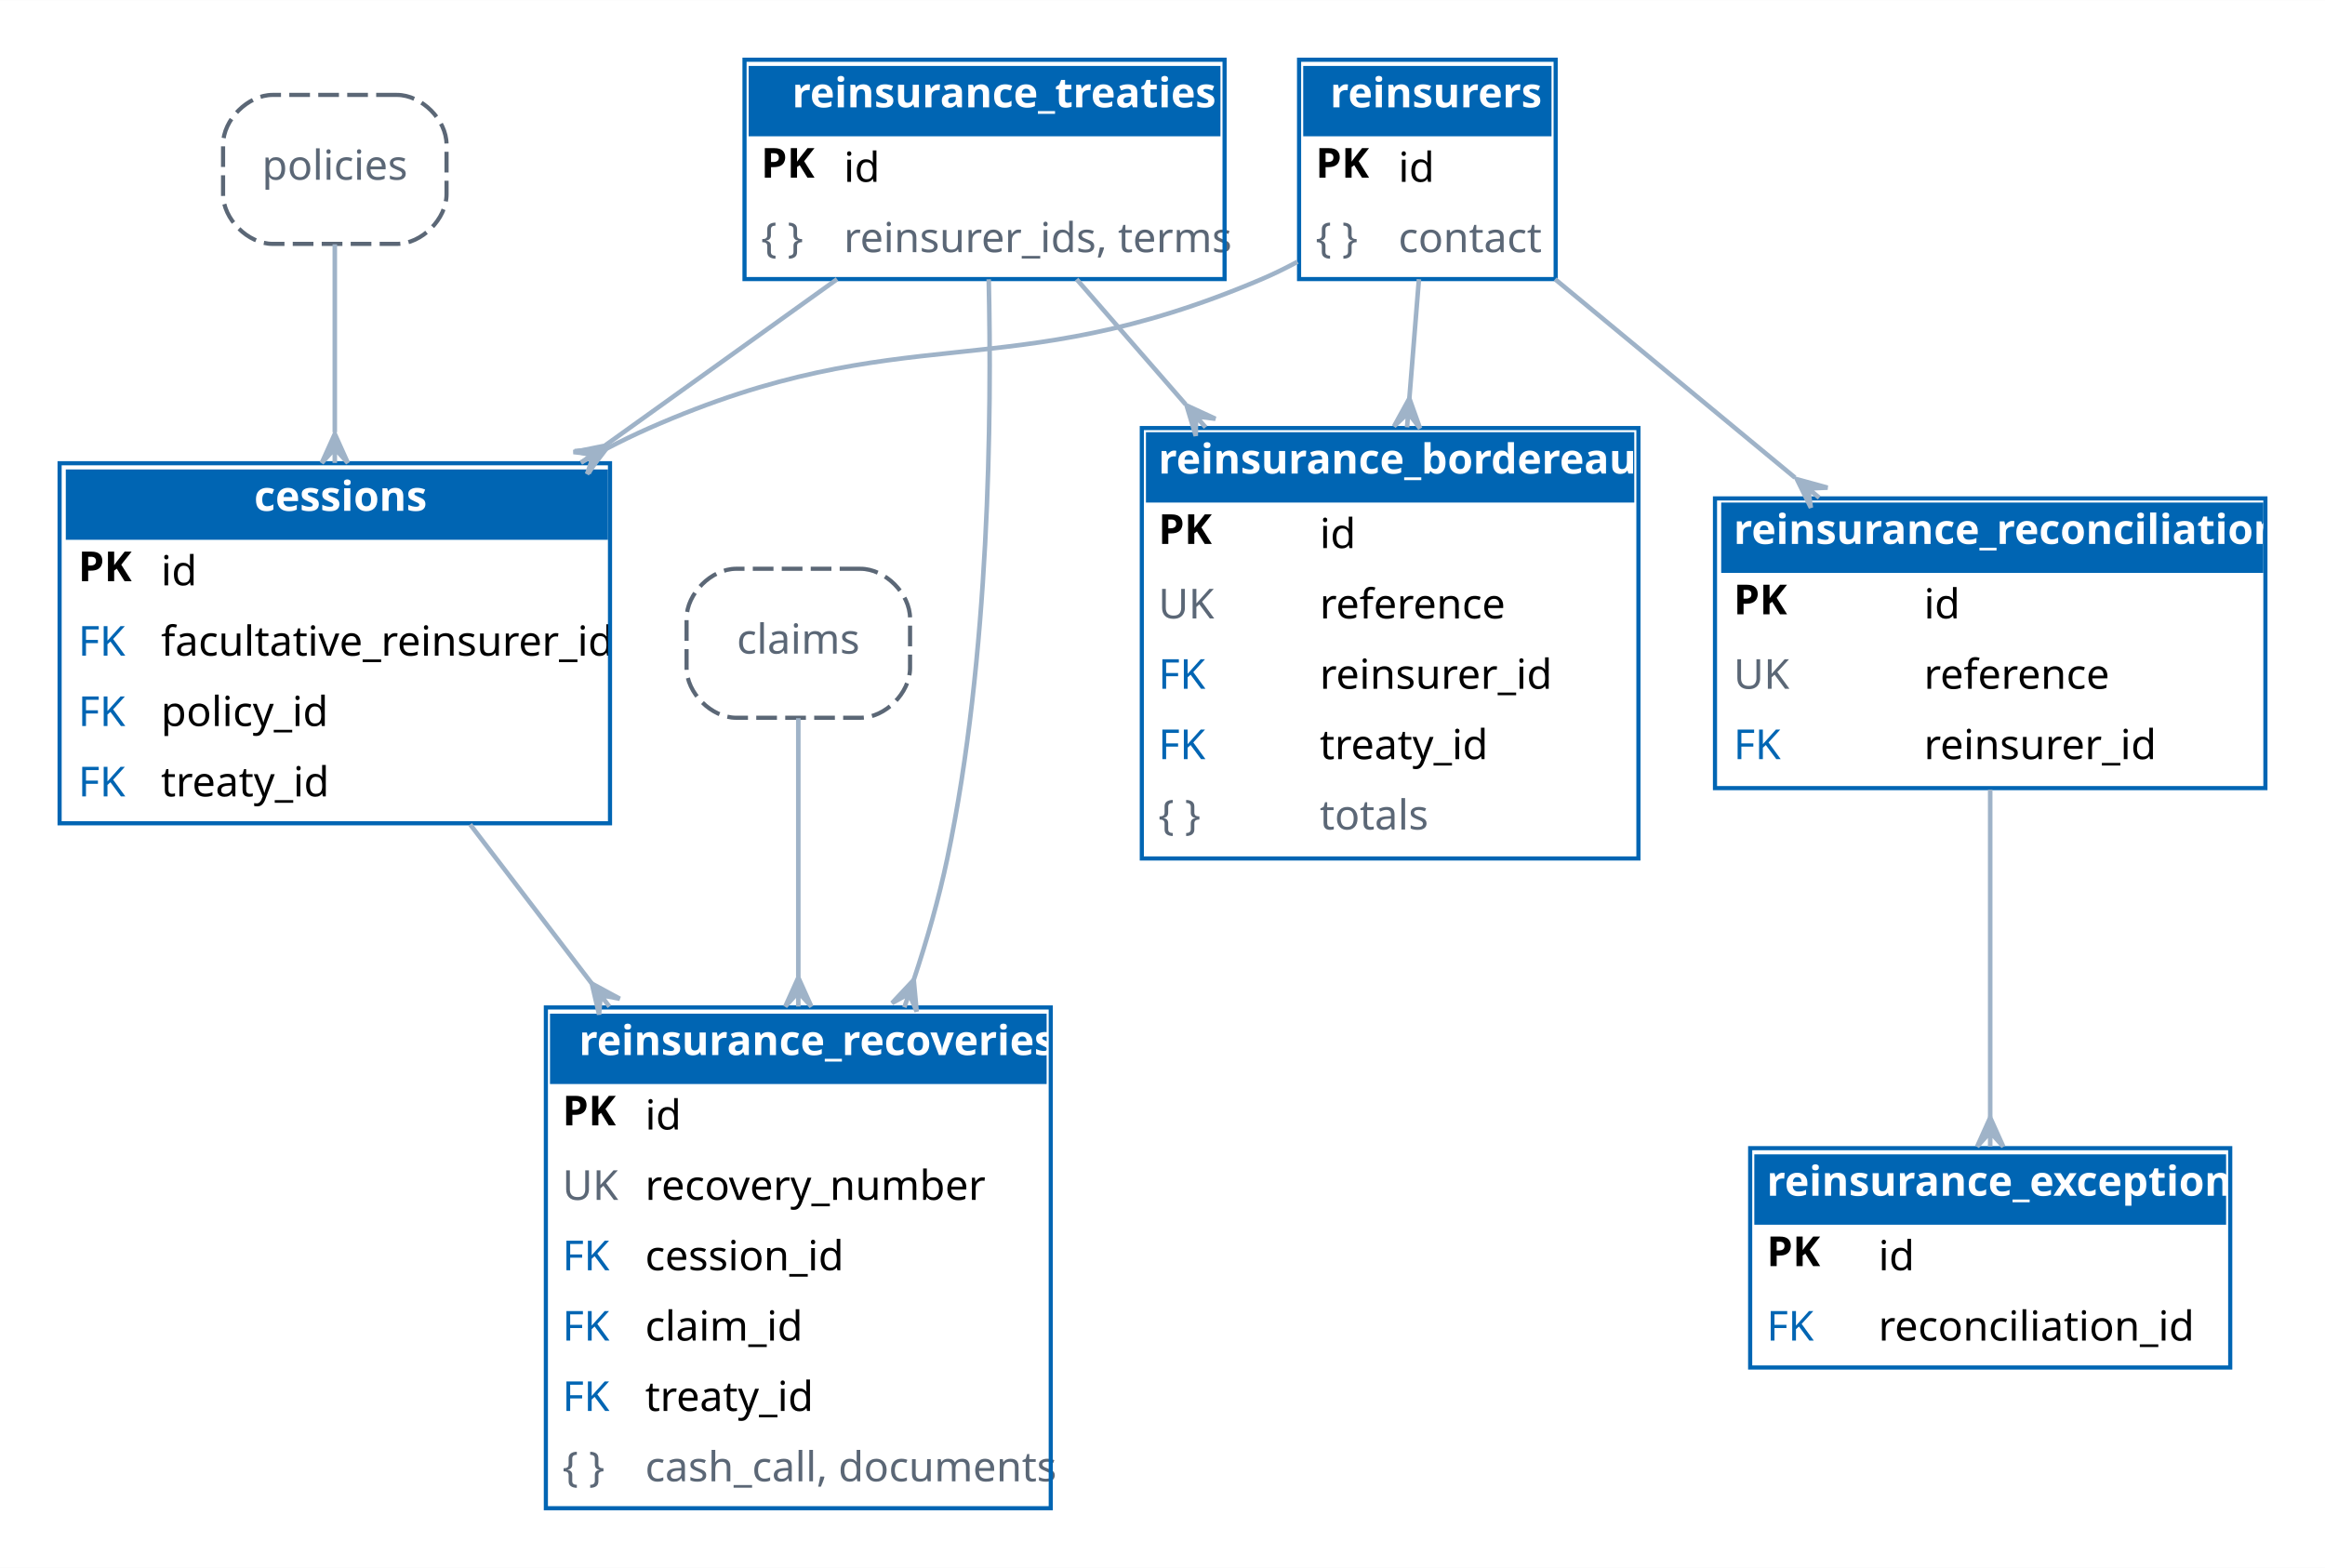
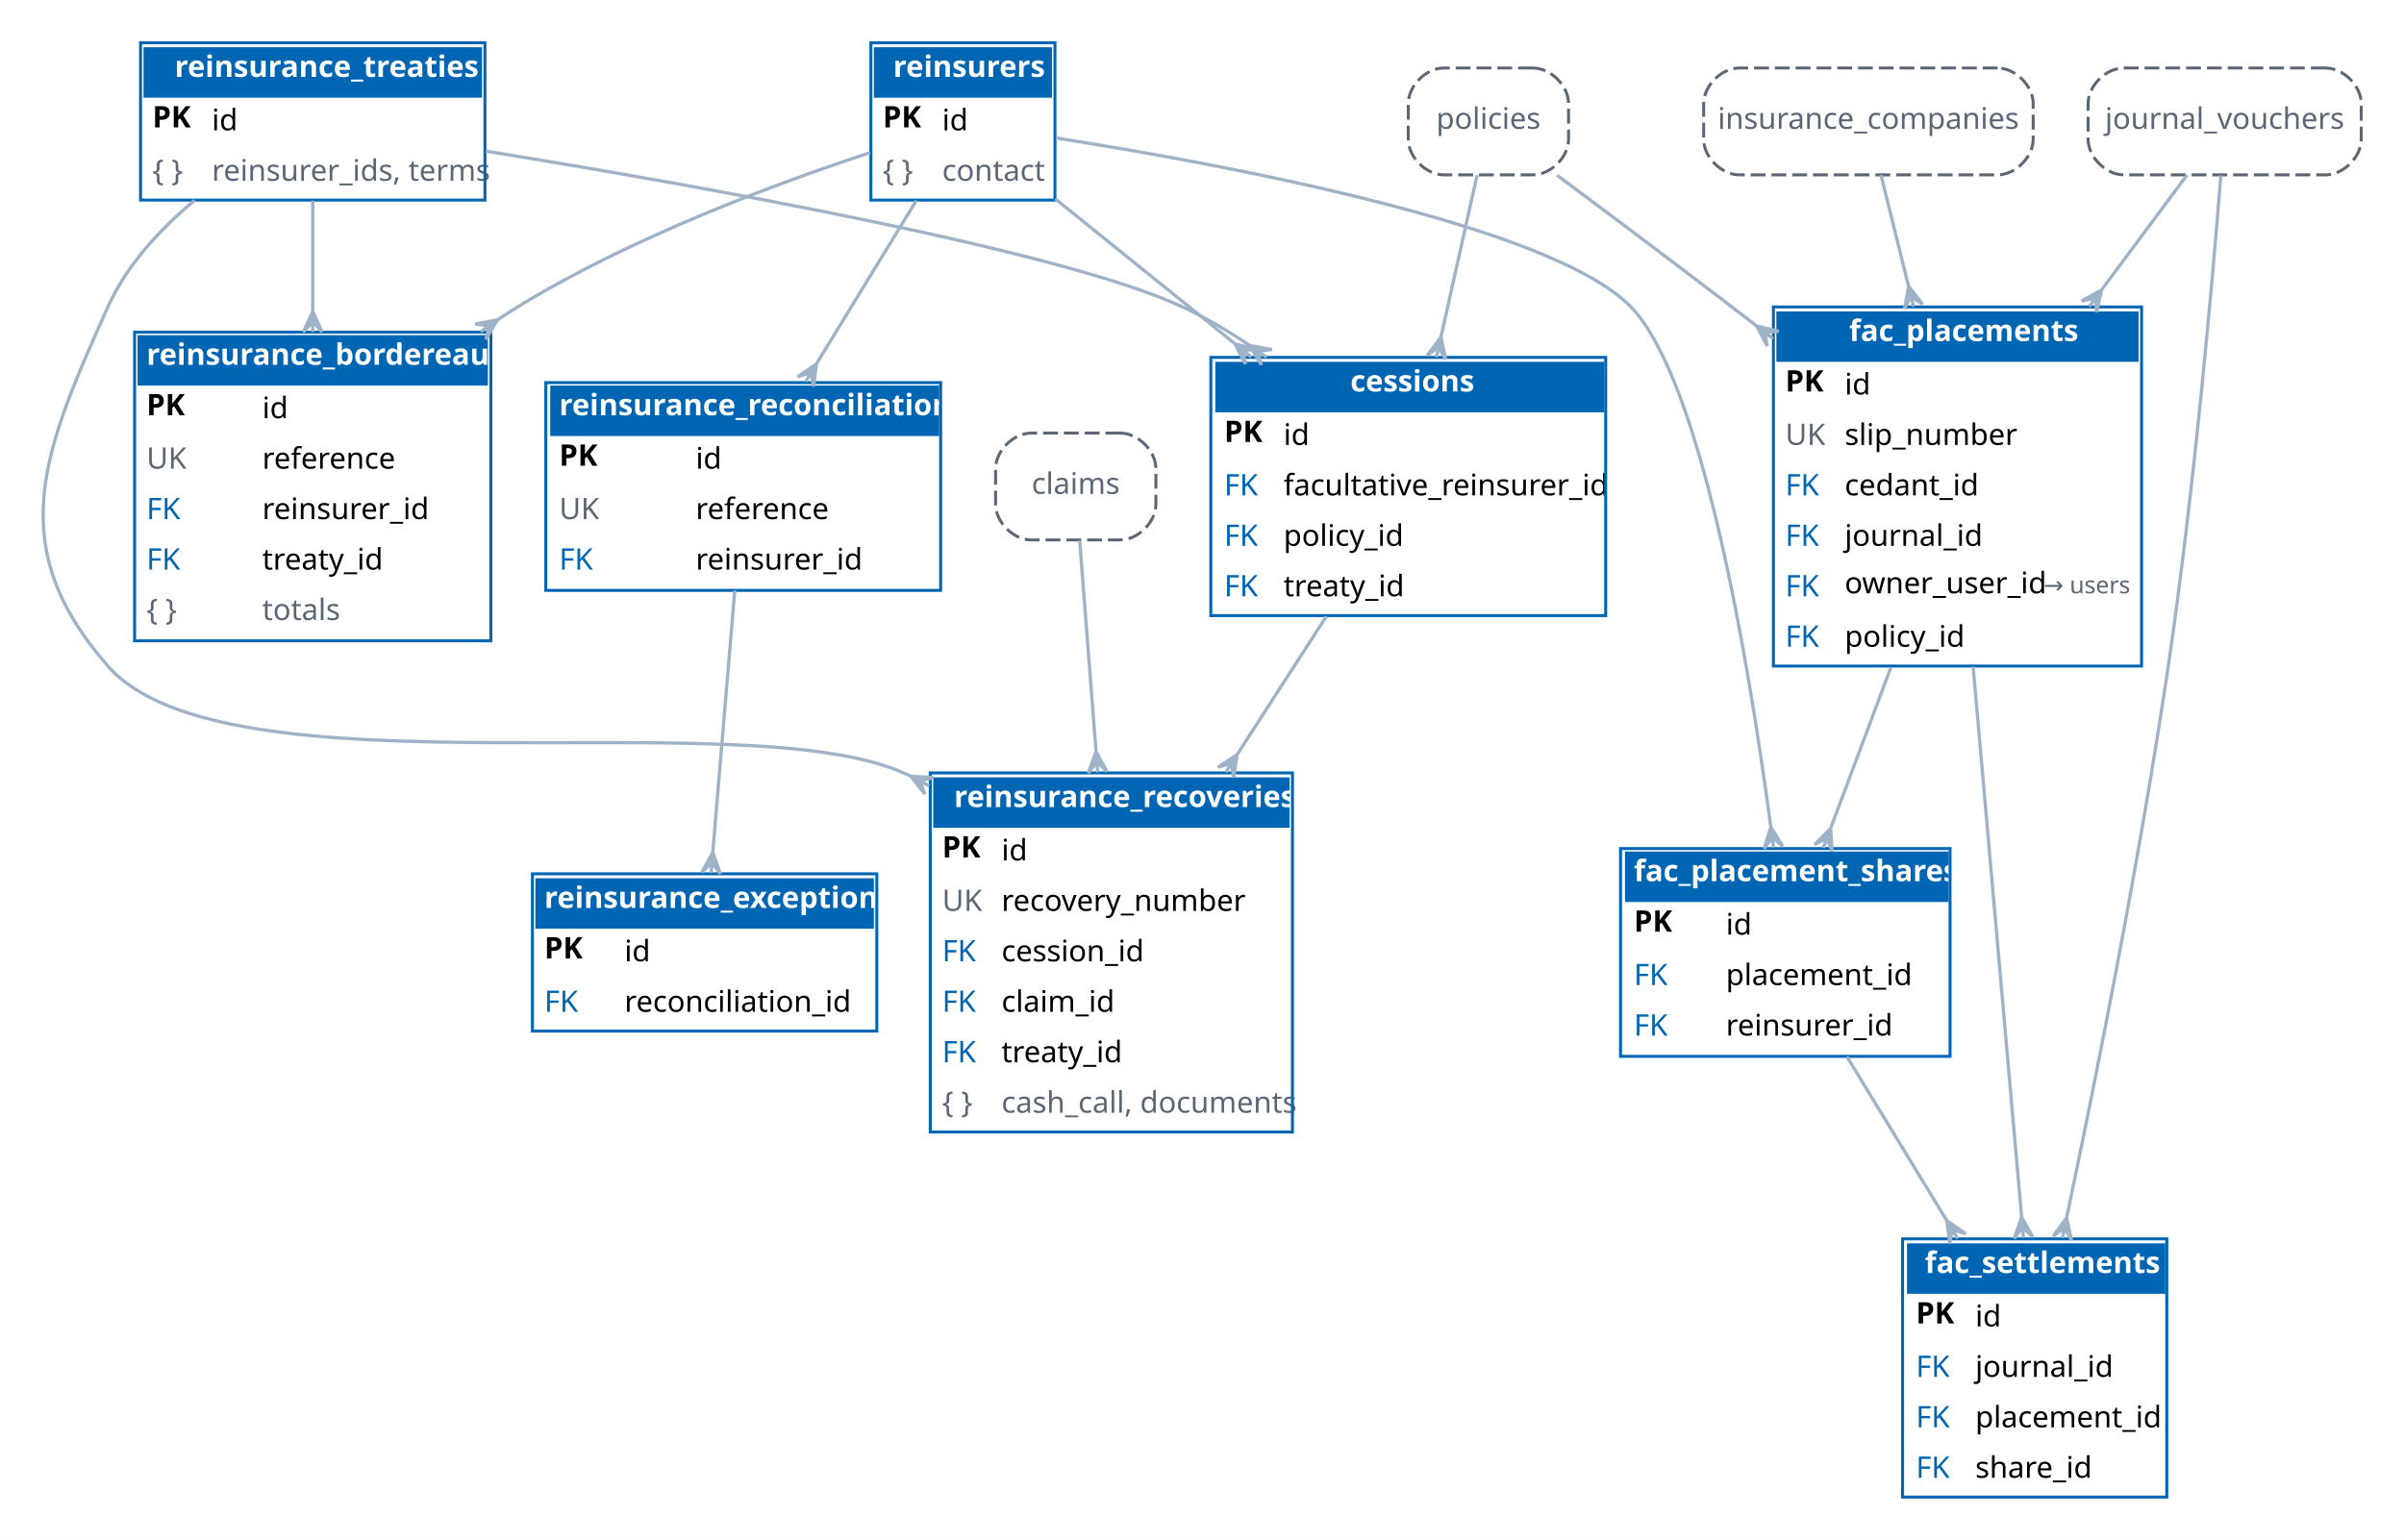
- <svg xmlns="http://www.w3.org/2000/svg" width="562pt" height="379pt" viewBox="0.00 0.00 561.80 378.80">
-   <g id="graph0" class="graph" transform="scale(1 1) rotate(0) translate(14.4 364.4)">
-     <polygon fill="white" stroke="transparent" points="-14.4,14.4 -14.4,-364.4 547.4,-364.4 547.4,14.4 -14.4,14.4" />
+ <svg xmlns="http://www.w3.org/2000/svg" width="810pt" height="519pt" viewBox="0.00 0.00 809.74 518.80">
+   <g id="graph0" class="graph" transform="scale(1 1) rotate(0) translate(14.4 504.4)">
+     <polygon fill="white" stroke="transparent" points="-14.4,14.4 -14.4,-504.4 795.34,-504.4 795.34,14.4 -14.4,14.4" />
    <g id="node1" class="node">
-       <polygon fill="#0065b3" stroke="transparent" points="300.5,-331.5 300.5,-348.5 360.5,-348.5 360.5,-331.5 300.5,-331.5" />
-       <text text-anchor="start" x="307" y="-338.5" font-family="Nunito" font-weight="bold" font-size="10.00" fill="white">reinsurers</text>
-       <text text-anchor="start" x="303.5" y="-321.5" font-family="Nunito" font-weight="bold" font-size="10.00">PK</text>
-       <text text-anchor="start" x="323.5" y="-320.5" font-family="Nunito" font-size="10.00">id</text>
-       <text text-anchor="start" x="303.5" y="-303.5" font-family="Nunito" font-size="10.00" fill="#5b6776">{ }</text>
-       <text text-anchor="start" x="323.5" y="-303.5" font-family="Nunito" font-size="10.00" fill="#5b6776">contact</text>
-       <polygon fill="none" stroke="#0065b3" points="299.5,-297 299.5,-350 361.5,-350 361.5,-297 299.5,-297" />
+       <polygon fill="#0065b3" stroke="transparent" points="279.94,-471.5 279.94,-488.5 339.94,-488.5 339.94,-471.5 279.94,-471.5" />
+       <text text-anchor="start" x="286.44" y="-478.5" font-family="Nunito" font-weight="bold" font-size="10.00" fill="white">reinsurers</text>
+       <text text-anchor="start" x="282.94" y="-461.5" font-family="Nunito" font-weight="bold" font-size="10.00">PK</text>
+       <text text-anchor="start" x="302.94" y="-460.5" font-family="Nunito" font-size="10.00">id</text>
+       <text text-anchor="start" x="282.94" y="-443.5" font-family="Nunito" font-size="10.00" fill="#5b6776">{ }</text>
+       <text text-anchor="start" x="302.94" y="-443.5" font-family="Nunito" font-size="10.00" fill="#5b6776">contact</text>
+       <polygon fill="none" stroke="#0065b3" points="278.94,-437 278.94,-490 340.94,-490 340.94,-437 278.94,-437" />
    </g>
    <g id="node3" class="node">
-       <polygon fill="#0065b3" stroke="transparent" points="1.5,-234 1.5,-251 132.5,-251 132.5,-234 1.5,-234" />
-       <text text-anchor="start" x="47" y="-241" font-family="Nunito" font-weight="bold" font-size="10.00" fill="white">cessions</text>
-       <text text-anchor="start" x="4.5" y="-224" font-family="Nunito" font-weight="bold" font-size="10.00">PK</text>
-       <text text-anchor="start" x="24.5" y="-223" font-family="Nunito" font-size="10.00">id</text>
-       <text text-anchor="start" x="4.5" y="-206" font-family="Nunito" font-size="10.00" fill="#0065b3">FK</text>
-       <text text-anchor="start" x="24.5" y="-206" font-family="Nunito" font-size="10.00">facultative_reinsurer_id</text>
-       <text text-anchor="start" x="4.5" y="-189" font-family="Nunito" font-size="10.00" fill="#0065b3">FK</text>
-       <text text-anchor="start" x="24.5" y="-189" font-family="Nunito" font-size="10.00">policy_id</text>
-       <text text-anchor="start" x="4.5" y="-172" font-family="Nunito" font-size="10.00" fill="#0065b3">FK</text>
-       <text text-anchor="start" x="24.5" y="-172" font-family="Nunito" font-size="10.00">treaty_id</text>
-       <polygon fill="none" stroke="#0065b3" points="0,-165.5 0,-252.5 133,-252.5 133,-165.5 0,-165.5" />
+       <polygon fill="#0065b3" stroke="transparent" points="394.94,-365.5 394.94,-382.5 525.94,-382.5 525.94,-365.5 394.94,-365.5" />
+       <text text-anchor="start" x="440.44" y="-372.5" font-family="Nunito" font-weight="bold" font-size="10.00" fill="white">cessions</text>
+       <text text-anchor="start" x="397.94" y="-355.5" font-family="Nunito" font-weight="bold" font-size="10.00">PK</text>
+       <text text-anchor="start" x="417.94" y="-354.5" font-family="Nunito" font-size="10.00">id</text>
+       <text text-anchor="start" x="397.94" y="-337.5" font-family="Nunito" font-size="10.00" fill="#0065b3">FK</text>
+       <text text-anchor="start" x="417.94" y="-337.5" font-family="Nunito" font-size="10.00">facultative_reinsurer_id</text>
+       <text text-anchor="start" x="397.94" y="-320.5" font-family="Nunito" font-size="10.00" fill="#0065b3">FK</text>
+       <text text-anchor="start" x="417.94" y="-320.5" font-family="Nunito" font-size="10.00">policy_id</text>
+       <text text-anchor="start" x="397.94" y="-303.5" font-family="Nunito" font-size="10.00" fill="#0065b3">FK</text>
+       <text text-anchor="start" x="417.94" y="-303.5" font-family="Nunito" font-size="10.00">treaty_id</text>
+       <polygon fill="none" stroke="#0065b3" points="393.44,-297 393.44,-384 526.44,-384 526.44,-297 393.44,-297" />
+     </g>
+     <g id="edge15" class="edge">
+       <path fill="none" stroke="#9fb3c8" stroke-width="1.1" d="M341.02,-437.43C358.51,-423.32 380.92,-405.25 401.56,-388.6" />
+       <polygon fill="#9fb3c8" stroke="#9fb3c8" stroke-width="1.1" points="401.6,-388.57 409.02,-386.63 404.32,-386.37 407.04,-384.17 407.04,-384.17 407.04,-384.17 404.32,-386.37 405.07,-381.72 401.6,-388.57 401.6,-388.57" />
+     </g>
+     <g id="node5" class="node">
+       <polygon fill="#0065b3" stroke="transparent" points="31.94,-374.5 31.94,-391.5 149.94,-391.5 149.94,-374.5 31.94,-374.5" />
+       <text text-anchor="start" x="34.94" y="-381.5" font-family="Nunito" font-weight="bold" font-size="10.00" fill="white">reinsurance_bordereaux</text>
+       <text text-anchor="start" x="34.94" y="-364.5" font-family="Nunito" font-weight="bold" font-size="10.00">PK</text>
+       <text text-anchor="start" x="73.94" y="-363.5" font-family="Nunito" font-size="10.00">id</text>
+       <text text-anchor="start" x="34.94" y="-346.5" font-family="Nunito" font-size="10.00" fill="#5b6776">UK</text>
+       <text text-anchor="start" x="73.94" y="-346.5" font-family="Nunito" font-size="10.00">reference</text>
+       <text text-anchor="start" x="34.94" y="-329.5" font-family="Nunito" font-size="10.00" fill="#0065b3">FK</text>
+       <text text-anchor="start" x="73.94" y="-329.5" font-family="Nunito" font-size="10.00">reinsurer_id</text>
+       <text text-anchor="start" x="34.94" y="-312.5" font-family="Nunito" font-size="10.00" fill="#0065b3">FK</text>
+       <text text-anchor="start" x="73.94" y="-312.5" font-family="Nunito" font-size="10.00">treaty_id</text>
+       <text text-anchor="start" x="34.94" y="-295.5" font-family="Nunito" font-size="10.00" fill="#5b6776">{ }</text>
+       <text text-anchor="start" x="73.94" y="-295.5" font-family="Nunito" font-size="10.00" fill="#5b6776">totals</text>
+       <polygon fill="none" stroke="#0065b3" points="30.94,-288.5 30.94,-392.5 150.94,-392.5 150.94,-288.5 30.94,-288.5" />
+     </g>
+     <g id="edge17" class="edge">
+       <path fill="none" stroke="#9fb3c8" stroke-width="1.1" d="M278.68,-452.98C247.33,-442.69 198.33,-424.55 159.94,-401 157.72,-399.64 155.5,-398.2 153.29,-396.71" />
+       <polygon fill="#9fb3c8" stroke="#9fb3c8" stroke-width="1.1" points="153.21,-396.66 149.27,-390.07 150.34,-394.65 147.47,-392.65 147.47,-392.65 147.47,-392.65 150.34,-394.65 145.67,-395.23 153.21,-396.66 153.21,-396.66" />
+     </g>
+     <g id="node6" class="node">
+       <polygon fill="#0065b3" stroke="transparent" points="170.94,-357.5 170.94,-374.5 301.94,-374.5 301.94,-357.5 170.94,-357.5" />
+       <text text-anchor="start" x="173.94" y="-364.5" font-family="Nunito" font-weight="bold" font-size="10.00" fill="white">reinsurance_reconciliations</text>
+       <text text-anchor="start" x="173.94" y="-347.5" font-family="Nunito" font-weight="bold" font-size="10.00">PK</text>
+       <text text-anchor="start" x="219.94" y="-346.5" font-family="Nunito" font-size="10.00">id</text>
+       <text text-anchor="start" x="173.94" y="-329.5" font-family="Nunito" font-size="10.00" fill="#5b6776">UK</text>
+       <text text-anchor="start" x="219.94" y="-329.5" font-family="Nunito" font-size="10.00">reference</text>
+       <text text-anchor="start" x="173.94" y="-312.5" font-family="Nunito" font-size="10.00" fill="#0065b3">FK</text>
+       <text text-anchor="start" x="219.94" y="-312.5" font-family="Nunito" font-size="10.00">reinsurer_id</text>
+       <polygon fill="none" stroke="#0065b3" points="169.44,-305.5 169.44,-375.5 302.44,-375.5 302.44,-305.5 169.44,-305.5" />
+     </g>
+     <g id="edge18" class="edge">
+       <path fill="none" stroke="#9fb3c8" stroke-width="1.1" d="M294.25,-436.84C284.49,-420.88 271.74,-400.02 260.64,-381.89" />
+       <polygon fill="#9fb3c8" stroke="#9fb3c8" stroke-width="1.1" points="260.6,-381.82 259.64,-374.21 258.78,-378.84 256.95,-375.85 256.95,-375.85 256.95,-375.85 258.78,-378.84 254.27,-377.49 260.6,-381.82 260.6,-381.82" />
+     </g>
+     <g id="node9" class="node">
+       <polygon fill="#0065b3" stroke="transparent" points="532.94,-200.5 532.94,-217.5 641.94,-217.5 641.94,-200.5 532.94,-200.5" />
+       <text text-anchor="start" x="535.94" y="-207.5" font-family="Nunito" font-weight="bold" font-size="10.00" fill="white">fac_placement_shares</text>
+       <text text-anchor="start" x="535.94" y="-190.5" font-family="Nunito" font-weight="bold" font-size="10.00">PK</text>
+       <text text-anchor="start" x="566.94" y="-189.5" font-family="Nunito" font-size="10.00">id</text>
+       <text text-anchor="start" x="535.94" y="-172.5" font-family="Nunito" font-size="10.00" fill="#0065b3">FK</text>
+       <text text-anchor="start" x="566.94" y="-172.5" font-family="Nunito" font-size="10.00">placement_id</text>
+       <text text-anchor="start" x="535.94" y="-155.5" font-family="Nunito" font-size="10.00" fill="#0065b3">FK</text>
+       <text text-anchor="start" x="566.94" y="-155.5" font-family="Nunito" font-size="10.00">reinsurer_id</text>
+       <polygon fill="none" stroke="#0065b3" points="531.44,-148.5 531.44,-218.5 642.44,-218.5 642.44,-148.5 531.44,-148.5" />
+     </g>
+     <g id="edge16" class="edge">
+       <path fill="none" stroke="#9fb3c8" stroke-width="1.1" d="M341.32,-457.92C396.61,-449.23 508.1,-428.7 534.94,-401 558.83,-376.36 574.59,-281.78 582.01,-226.11" />
+       <polygon fill="#9fb3c8" stroke="#9fb3c8" stroke-width="1.1" points="582.06,-225.8 586.09,-219.27 582.51,-222.33 582.96,-218.86 582.96,-218.86 582.96,-218.86 582.51,-222.33 579.84,-218.45 582.06,-225.8 582.06,-225.8" />
+     </g>
+     <g id="node2" class="node">
+       <polygon fill="#0065b3" stroke="transparent" points="33.94,-471.5 33.94,-488.5 147.94,-488.5 147.94,-471.5 33.94,-471.5" />
+       <text text-anchor="start" x="44.44" y="-478.5" font-family="Nunito" font-weight="bold" font-size="10.00" fill="white">reinsurance_treaties</text>
+       <text text-anchor="start" x="36.94" y="-461.5" font-family="Nunito" font-weight="bold" font-size="10.00">PK</text>
+       <text text-anchor="start" x="56.94" y="-460.5" font-family="Nunito" font-size="10.00">id</text>
+       <text text-anchor="start" x="36.94" y="-443.5" font-family="Nunito" font-size="10.00" fill="#5b6776">{ }</text>
+       <text text-anchor="start" x="56.94" y="-443.5" font-family="Nunito" font-size="10.00" fill="#5b6776">reinsurer_ids, terms</text>
+       <polygon fill="none" stroke="#0065b3" points="32.94,-437 32.94,-490 148.94,-490 148.94,-437 32.94,-437" />
+     </g>
+     <g id="edge12" class="edge">
+       <path fill="none" stroke="#9fb3c8" stroke-width="1.1" d="M149.25,-453.49C222.32,-441.63 342.95,-420.08 383.94,-401 391.54,-397.46 399.07,-393.04 406.27,-388.21" />
+       <polygon fill="#9fb3c8" stroke="#9fb3c8" stroke-width="1.1" points="406.48,-388.06 414.03,-386.65 409.35,-386.06 412.23,-384.07 412.23,-384.07 412.23,-384.07 409.35,-386.06 410.43,-381.48 406.48,-388.06 406.48,-388.06" />
+     </g>
+     <g id="node4" class="node">
+       <polygon fill="#0065b3" stroke="transparent" points="299.94,-225.5 299.94,-242.5 419.94,-242.5 419.94,-225.5 299.94,-225.5" />
+       <text text-anchor="start" x="306.94" y="-232.5" font-family="Nunito" font-weight="bold" font-size="10.00" fill="white">reinsurance_recoveries</text>
+       <text text-anchor="start" x="302.94" y="-215.5" font-family="Nunito" font-weight="bold" font-size="10.00">PK</text>
+       <text text-anchor="start" x="322.94" y="-214.5" font-family="Nunito" font-size="10.00">id</text>
+       <text text-anchor="start" x="302.94" y="-197.5" font-family="Nunito" font-size="10.00" fill="#5b6776">UK</text>
+       <text text-anchor="start" x="322.94" y="-197.5" font-family="Nunito" font-size="10.00">recovery_number</text>
+       <text text-anchor="start" x="302.94" y="-180.5" font-family="Nunito" font-size="10.00" fill="#0065b3">FK</text>
+       <text text-anchor="start" x="322.94" y="-180.5" font-family="Nunito" font-size="10.00">cession_id</text>
+       <text text-anchor="start" x="302.94" y="-163.5" font-family="Nunito" font-size="10.00" fill="#0065b3">FK</text>
+       <text text-anchor="start" x="322.94" y="-163.5" font-family="Nunito" font-size="10.00">claim_id</text>
+       <text text-anchor="start" x="302.94" y="-146.5" font-family="Nunito" font-size="10.00" fill="#0065b3">FK</text>
+       <text text-anchor="start" x="322.94" y="-146.5" font-family="Nunito" font-size="10.00">treaty_id</text>
+       <text text-anchor="start" x="302.94" y="-129.5" font-family="Nunito" font-size="10.00" fill="#5b6776">{ }</text>
+       <text text-anchor="start" x="322.94" y="-129.5" font-family="Nunito" font-size="10.00" fill="#5b6776">cash_call, documents</text>
+       <polygon fill="none" stroke="#0065b3" points="298.94,-123 298.94,-244 420.94,-244 420.94,-123 298.94,-123" />
+     </g>
+     <g id="edge14" class="edge">
+       <path fill="none" stroke="#9fb3c8" stroke-width="1.1" d="M51.16,-436.93C39.52,-427.22 28.25,-415.06 21.94,-401 -0.05,-351.93 -13.46,-320.48 21.94,-280 61.51,-234.77 235.05,-268.45 289.94,-244 290.67,-243.68 291.4,-243.34 292.12,-243" />
+       <polygon fill="#9fb3c8" stroke="#9fb3c8" stroke-width="1.1" points="292.37,-242.87 300.03,-242.46 295.48,-241.26 298.59,-239.66 298.59,-239.66 298.59,-239.66 295.48,-241.26 297.14,-236.86 292.37,-242.87 292.37,-242.87" />
+     </g>
+     <g id="edge13" class="edge">
+       <path fill="none" stroke="#9fb3c8" stroke-width="1.1" d="M90.94,-436.84C90.94,-425.95 90.94,-412.78 90.94,-399.75" />
+       <polygon fill="#9fb3c8" stroke="#9fb3c8" stroke-width="1.1" points="90.94,-399.54 94.09,-392.54 90.94,-396.04 90.94,-392.54 90.94,-392.54 90.94,-392.54 90.94,-396.04 87.79,-392.54 90.94,-399.54 90.94,-399.54" />
+     </g>
+     <g id="edge1" class="edge">
+       <path fill="none" stroke="#9fb3c8" stroke-width="1.1" d="M432.35,-296.74C423.12,-282.42 412.59,-266.1 402.48,-250.44" />
+       <polygon fill="#9fb3c8" stroke="#9fb3c8" stroke-width="1.1" points="402.28,-250.12 401.13,-242.53 400.38,-247.18 398.49,-244.24 398.49,-244.24 398.49,-244.24 400.38,-247.18 395.84,-245.95 402.28,-250.12 402.28,-250.12" />
+     </g>
+     <g id="node7" class="node">
+       <polygon fill="#0065b3" stroke="transparent" points="165.94,-191.5 165.94,-208.5 279.94,-208.5 279.94,-191.5 165.94,-191.5" />
+       <text text-anchor="start" x="168.94" y="-198.5" font-family="Nunito" font-weight="bold" font-size="10.00" fill="white">reinsurance_exceptions</text>
+       <text text-anchor="start" x="168.94" y="-181.5" font-family="Nunito" font-weight="bold" font-size="10.00">PK</text>
+       <text text-anchor="start" x="195.94" y="-180.5" font-family="Nunito" font-size="10.00">id</text>
+       <text text-anchor="start" x="168.94" y="-163.5" font-family="Nunito" font-size="10.00" fill="#0065b3">FK</text>
+       <text text-anchor="start" x="195.94" y="-163.5" font-family="Nunito" font-size="10.00">reconciliation_id</text>
+       <polygon fill="none" stroke="#0065b3" points="164.94,-157 164.94,-210 280.94,-210 280.94,-157 164.94,-157" />
+     </g>
+     <g id="edge11" class="edge">
+       <path fill="none" stroke="#9fb3c8" stroke-width="1.1" d="M233.09,-305.48C230.89,-279.26 227.87,-243.2 225.69,-217.29" />
+       <polygon fill="#9fb3c8" stroke="#9fb3c8" stroke-width="1.1" points="225.69,-217.24 228.24,-210 225.4,-213.75 225.11,-210.26 225.11,-210.26 225.11,-210.26 225.4,-213.75 221.97,-210.53 225.69,-217.24 225.69,-217.24" />
+     </g>
+     <g id="node8" class="node">
+       <polygon fill="#0065b3" stroke="transparent" points="583.94,-382.5 583.94,-399.5 705.94,-399.5 705.94,-382.5 583.94,-382.5" />
+       <text text-anchor="start" x="608.44" y="-389.5" font-family="Nunito" font-weight="bold" font-size="10.00" fill="white">fac_placements</text>
+       <text text-anchor="start" x="586.94" y="-372.5" font-family="Nunito" font-weight="bold" font-size="10.00">PK</text>
+       <text text-anchor="start" x="606.94" y="-371.5" font-family="Nunito" font-size="10.00">id</text>
+       <text text-anchor="start" x="586.94" y="-354.5" font-family="Nunito" font-size="10.00" fill="#5b6776">UK</text>
+       <text text-anchor="start" x="606.94" y="-354.5" font-family="Nunito" font-size="10.00">slip_number</text>
+       <text text-anchor="start" x="586.94" y="-337.5" font-family="Nunito" font-size="10.00" fill="#0065b3">FK</text>
+       <text text-anchor="start" x="606.94" y="-337.5" font-family="Nunito" font-size="10.00">cedant_id</text>
+       <text text-anchor="start" x="586.94" y="-320.5" font-family="Nunito" font-size="10.00" fill="#0065b3">FK</text>
+       <text text-anchor="start" x="606.94" y="-320.5" font-family="Nunito" font-size="10.00">journal_id</text>
+       <text text-anchor="start" x="586.94" y="-303.5" font-family="Nunito" font-size="10.00" fill="#0065b3">FK</text>
+       <text text-anchor="start" x="606.94" y="-304.5" font-family="Nunito" font-size="10.00">owner_user_id </text>
+       <text text-anchor="start" x="673.94" y="-304.5" font-family="Nunito" font-size="8.00" fill="#5b6776">→ users</text>
+       <text text-anchor="start" x="586.94" y="-286.5" font-family="Nunito" font-size="10.00" fill="#0065b3">FK</text>
+       <text text-anchor="start" x="606.94" y="-286.5" font-family="Nunito" font-size="10.00">policy_id</text>
+       <polygon fill="none" stroke="#0065b3" points="582.94,-280 582.94,-401 706.94,-401 706.94,-280 582.94,-280" />
+     </g>
+     <g id="edge4" class="edge">
+       <path fill="none" stroke="#9fb3c8" stroke-width="1.1" d="M622.52,-279.57C615.77,-261.53 608.52,-242.15 602.33,-225.63" />
+       <polygon fill="#9fb3c8" stroke="#9fb3c8" stroke-width="1.1" points="602.21,-225.29 602.7,-217.63 600.98,-222.01 599.75,-218.73 599.75,-218.73 599.75,-218.73 600.98,-222.01 596.8,-219.84 602.21,-225.29 602.21,-225.29" />
+     </g>
+     <g id="node10" class="node">
+       <polygon fill="#0065b3" stroke="transparent" points="627.94,-68.5 627.94,-85.5 714.94,-85.5 714.94,-68.5 627.94,-68.5" />
+       <text text-anchor="start" x="633.94" y="-75.5" font-family="Nunito" font-weight="bold" font-size="10.00" fill="white">fac_settlements</text>
+       <text text-anchor="start" x="630.94" y="-58.5" font-family="Nunito" font-weight="bold" font-size="10.00">PK</text>
+       <text text-anchor="start" x="650.94" y="-57.5" font-family="Nunito" font-size="10.00">id</text>
+       <text text-anchor="start" x="630.94" y="-40.5" font-family="Nunito" font-size="10.00" fill="#0065b3">FK</text>
+       <text text-anchor="start" x="650.94" y="-40.5" font-family="Nunito" font-size="10.00">journal_id</text>
+       <text text-anchor="start" x="630.94" y="-23.5" font-family="Nunito" font-size="10.00" fill="#0065b3">FK</text>
+       <text text-anchor="start" x="650.94" y="-23.5" font-family="Nunito" font-size="10.00">placement_id</text>
+       <text text-anchor="start" x="630.94" y="-6.5" font-family="Nunito" font-size="10.00" fill="#0065b3">FK</text>
+       <text text-anchor="start" x="650.94" y="-6.5" font-family="Nunito" font-size="10.00">share_id</text>
+       <polygon fill="none" stroke="#0065b3" points="626.44,0 626.44,-87 715.44,-87 715.44,0 626.44,0" />
+     </g>
+     <g id="edge5" class="edge">
+       <path fill="none" stroke="#9fb3c8" stroke-width="1.1" d="M650.21,-279.8C655.01,-225.29 662.03,-145.63 666.54,-94.42" />
+       <polygon fill="#9fb3c8" stroke="#9fb3c8" stroke-width="1.1" points="666.55,-94.36 670.3,-87.67 666.86,-90.88 667.16,-87.39 667.16,-87.39 667.16,-87.39 666.86,-90.88 664.03,-87.11 666.55,-94.36 666.55,-94.36" />
+     </g>
+     <g id="edge3" class="edge">
+       <path fill="none" stroke="#9fb3c8" stroke-width="1.1" d="M607.71,-148.39C617.84,-131.75 630.2,-111.44 641.3,-93.21" />
+       <polygon fill="#9fb3c8" stroke="#9fb3c8" stroke-width="1.1" points="641.37,-93.09 647.7,-88.75 643.19,-90.1 645.01,-87.11 645.01,-87.11 645.01,-87.11 643.19,-90.1 642.32,-85.48 641.37,-93.09 641.37,-93.09" />
+     </g>
+     <g id="node11" class="node">
+       <path fill="none" stroke="#5b6776" stroke-dasharray="5,2" d="M362.94,-358.5C362.94,-358.5 332.94,-358.5 332.94,-358.5 326.94,-358.5 320.94,-352.5 320.94,-346.5 320.94,-346.5 320.94,-334.5 320.94,-334.5 320.94,-328.5 326.94,-322.5 332.94,-322.5 332.94,-322.5 362.94,-322.5 362.94,-322.5 368.94,-322.5 374.94,-328.5 374.94,-334.5 374.94,-334.5 374.94,-346.5 374.94,-346.5 374.94,-352.5 368.94,-358.5 362.94,-358.5" />
+       <text text-anchor="middle" x="347.94" y="-338" font-family="Nunito" font-size="10.00" fill="#5b6776">claims</text>
+     </g>
+     <g id="edge2" class="edge">
+       <path fill="none" stroke="#9fb3c8" stroke-width="1.1" d="M349.27,-322.32C350.61,-305.1 352.75,-277.48 354.76,-251.48" />
+       <polygon fill="#9fb3c8" stroke="#9fb3c8" stroke-width="1.1" points="354.78,-251.18 358.46,-244.44 355.05,-247.69 355.32,-244.2 355.32,-244.2 355.32,-244.2 355.05,-247.69 352.18,-243.95 354.78,-251.18 354.78,-251.18" />
+     </g>
+     <g id="node12" class="node">
+       <path fill="none" stroke="#5b6776" stroke-dasharray="5,2" d="M658.44,-481.5C658.44,-481.5 571.44,-481.5 571.44,-481.5 565.44,-481.5 559.44,-475.5 559.44,-469.5 559.44,-469.5 559.44,-457.5 559.44,-457.5 559.44,-451.5 565.44,-445.5 571.44,-445.5 571.44,-445.5 658.44,-445.5 658.44,-445.5 664.44,-445.5 670.44,-451.5 670.44,-457.5 670.44,-457.5 670.44,-469.5 670.44,-469.5 670.44,-475.5 664.44,-481.5 658.44,-481.5" />
+       <text text-anchor="middle" x="614.94" y="-461" font-family="Nunito" font-size="10.00" fill="#5b6776">insurance_companies</text>
+     </g>
+     <g id="edge6" class="edge">
+       <path fill="none" stroke="#9fb3c8" stroke-width="1.1" d="M619.18,-445.42C621.68,-435.34 625.02,-421.87 628.46,-407.97" />
+       <polygon fill="#9fb3c8" stroke="#9fb3c8" stroke-width="1.1" points="628.48,-407.92 633.22,-401.89 629.32,-404.52 630.16,-401.13 630.16,-401.13 630.16,-401.13 629.32,-404.52 627.1,-400.37 628.48,-407.92 628.48,-407.92" />
+     </g>
+     <g id="node13" class="node">
+       <path fill="none" stroke="#5b6776" stroke-dasharray="5,2" d="M768.94,-481.5C768.94,-481.5 700.94,-481.5 700.94,-481.5 694.94,-481.5 688.94,-475.5 688.94,-469.5 688.94,-469.5 688.94,-457.5 688.94,-457.5 688.94,-451.5 694.94,-445.5 700.94,-445.5 700.94,-445.5 768.94,-445.5 768.94,-445.5 774.94,-445.5 780.94,-451.5 780.94,-457.5 780.94,-457.5 780.94,-469.5 780.94,-469.5 780.94,-475.5 774.94,-481.5 768.94,-481.5" />
+       <text text-anchor="middle" x="734.94" y="-461" font-family="Nunito" font-size="10.00" fill="#5b6776">journal_vouchers</text>
+     </g>
+     <g id="edge7" class="edge">
+       <path fill="none" stroke="#9fb3c8" stroke-width="1.1" d="M722.24,-445.42C714.54,-435.07 704.18,-421.13 693.54,-406.83" />
+       <polygon fill="#9fb3c8" stroke="#9fb3c8" stroke-width="1.1" points="693.47,-406.74 691.82,-399.25 691.38,-403.94 689.3,-401.13 689.3,-401.13 689.3,-401.13 691.38,-403.94 686.77,-403.01 693.47,-406.74 693.47,-406.74" />
    </g>
    <g id="edge8" class="edge">
-       <path fill="none" stroke="#9fb3c8" stroke-width="1.1" d="M299.14,-301.19C296.28,-299.65 293.38,-298.23 290.5,-297 228.23,-270.45 204.45,-288.28 142.5,-261 139.05,-259.48 135.58,-257.8 132.13,-256.01" />
-       <polygon fill="#9fb3c8" stroke="#9fb3c8" stroke-width="1.1" points="132.11,-256 127.45,-249.9 129.03,-254.33 125.95,-252.67 125.95,-252.67 125.95,-252.67 129.03,-254.33 124.45,-255.44 132.11,-256 132.11,-256" />
-     </g>
-     <g id="node5" class="node">
-       <polygon fill="#0065b3" stroke="transparent" points="262.5,-243 262.5,-260 380.5,-260 380.5,-243 262.5,-243" />
-       <text text-anchor="start" x="265.5" y="-250" font-family="Nunito" font-weight="bold" font-size="10.00" fill="white">reinsurance_bordereaux</text>
-       <text text-anchor="start" x="265.5" y="-233" font-family="Nunito" font-weight="bold" font-size="10.00">PK</text>
-       <text text-anchor="start" x="304.5" y="-232" font-family="Nunito" font-size="10.00">id</text>
-       <text text-anchor="start" x="265.5" y="-215" font-family="Nunito" font-size="10.00" fill="#5b6776">UK</text>
-       <text text-anchor="start" x="304.5" y="-215" font-family="Nunito" font-size="10.00">reference</text>
-       <text text-anchor="start" x="265.5" y="-198" font-family="Nunito" font-size="10.00" fill="#0065b3">FK</text>
-       <text text-anchor="start" x="304.5" y="-198" font-family="Nunito" font-size="10.00">reinsurer_id</text>
-       <text text-anchor="start" x="265.5" y="-181" font-family="Nunito" font-size="10.00" fill="#0065b3">FK</text>
-       <text text-anchor="start" x="304.5" y="-181" font-family="Nunito" font-size="10.00">treaty_id</text>
-       <text text-anchor="start" x="265.5" y="-164" font-family="Nunito" font-size="10.00" fill="#5b6776">{ }</text>
-       <text text-anchor="start" x="304.5" y="-164" font-family="Nunito" font-size="10.00" fill="#5b6776">totals</text>
-       <polygon fill="none" stroke="#0065b3" points="261.5,-157 261.5,-261 381.5,-261 381.5,-157 261.5,-157" />
+       <path fill="none" stroke="#9fb3c8" stroke-width="1.1" d="M733.65,-445.33C731.09,-412.91 724.86,-340.51 715.94,-280 706.45,-215.57 691.75,-141.92 681.76,-94.4" />
+       <polygon fill="#9fb3c8" stroke="#9fb3c8" stroke-width="1.1" points="681.7,-94.14 683.34,-86.64 680.98,-90.71 680.26,-87.29 680.26,-87.29 680.26,-87.29 680.98,-90.71 677.17,-87.94 681.7,-94.14 681.7,-94.14" />
+     </g>
+     <g id="node14" class="node">
+       <path fill="none" stroke="#5b6776" stroke-dasharray="5,2" d="M501.94,-481.5C501.94,-481.5 471.94,-481.5 471.94,-481.5 465.94,-481.5 459.94,-475.5 459.94,-469.5 459.94,-469.5 459.94,-457.5 459.94,-457.5 459.94,-451.5 465.94,-445.5 471.94,-445.5 471.94,-445.5 501.94,-445.5 501.94,-445.5 507.94,-445.5 513.94,-451.5 513.94,-457.5 513.94,-457.5 513.94,-469.5 513.94,-469.5 513.94,-475.5 507.94,-481.5 501.94,-481.5" />
+       <text text-anchor="middle" x="486.94" y="-461" font-family="Nunito" font-size="10.00" fill="#5b6776">policies</text>
    </g>
    <g id="edge9" class="edge">
-       <path fill="none" stroke="#9fb3c8" stroke-width="1.1" d="M328.46,-296.97C327.77,-288.33 326.96,-278.3 326.15,-268.18" />
-       <polygon fill="#9fb3c8" stroke="#9fb3c8" stroke-width="1.1" points="326.15,-268.16 328.73,-260.93 325.87,-264.67 325.59,-261.18 325.59,-261.18 325.59,-261.18 325.87,-264.67 322.45,-261.43 326.15,-268.16 326.15,-268.16" />
-     </g>
-     <g id="node6" class="node">
-       <polygon fill="#0065b3" stroke="transparent" points="401.5,-226 401.5,-243 532.5,-243 532.5,-226 401.5,-226" />
-       <text text-anchor="start" x="404.5" y="-233" font-family="Nunito" font-weight="bold" font-size="10.00" fill="white">reinsurance_reconciliations</text>
-       <text text-anchor="start" x="404.5" y="-216" font-family="Nunito" font-weight="bold" font-size="10.00">PK</text>
-       <text text-anchor="start" x="450.5" y="-215" font-family="Nunito" font-size="10.00">id</text>
-       <text text-anchor="start" x="404.5" y="-198" font-family="Nunito" font-size="10.00" fill="#5b6776">UK</text>
-       <text text-anchor="start" x="450.5" y="-198" font-family="Nunito" font-size="10.00">reference</text>
-       <text text-anchor="start" x="404.5" y="-181" font-family="Nunito" font-size="10.00" fill="#0065b3">FK</text>
-       <text text-anchor="start" x="450.5" y="-181" font-family="Nunito" font-size="10.00">reinsurer_id</text>
-       <polygon fill="none" stroke="#0065b3" points="400,-174 400,-244 533,-244 533,-174 400,-174" />
+       <path fill="none" stroke="#9fb3c8" stroke-width="1.1" d="M483.13,-445.42C479.97,-431.26 475.32,-410.4 471.01,-391.08" />
+       <polygon fill="#9fb3c8" stroke="#9fb3c8" stroke-width="1.1" points="470.96,-390.88 472.51,-383.36 470.2,-387.46 469.44,-384.05 469.44,-384.05 469.44,-384.05 470.2,-387.46 466.36,-384.73 470.96,-390.88 470.96,-390.88" />
    </g>
    <g id="edge10" class="edge">
-       <path fill="none" stroke="#9fb3c8" stroke-width="1.1" d="M361.36,-296.97C378.48,-282.81 400.12,-264.91 419.32,-249.03" />
-       <polygon fill="#9fb3c8" stroke="#9fb3c8" stroke-width="1.1" points="419.8,-248.63 427.2,-246.6 422.49,-246.4 425.19,-244.17 425.19,-244.17 425.19,-244.17 422.49,-246.4 423.18,-241.75 419.8,-248.63 419.8,-248.63" />
-     </g>
-     <g id="node2" class="node">
-       <polygon fill="#0065b3" stroke="transparent" points="166.5,-331.5 166.5,-348.5 280.5,-348.5 280.5,-331.5 166.5,-331.5" />
-       <text text-anchor="start" x="177" y="-338.5" font-family="Nunito" font-weight="bold" font-size="10.00" fill="white">reinsurance_treaties</text>
-       <text text-anchor="start" x="169.5" y="-321.5" font-family="Nunito" font-weight="bold" font-size="10.00">PK</text>
-       <text text-anchor="start" x="189.5" y="-320.5" font-family="Nunito" font-size="10.00">id</text>
-       <text text-anchor="start" x="169.5" y="-303.5" font-family="Nunito" font-size="10.00" fill="#5b6776">{ }</text>
-       <text text-anchor="start" x="189.5" y="-303.5" font-family="Nunito" font-size="10.00" fill="#5b6776">reinsurer_ids, terms</text>
-       <polygon fill="none" stroke="#0065b3" points="165.5,-297 165.5,-350 281.5,-350 281.5,-297 165.5,-297" />
-     </g>
-     <g id="edge5" class="edge">
-       <path fill="none" stroke="#9fb3c8" stroke-width="1.1" d="M187.87,-296.97C171.31,-285.1 151.08,-270.6 131.91,-256.87" />
-       <polygon fill="#9fb3c8" stroke="#9fb3c8" stroke-width="1.1" points="131.7,-256.72 127.84,-250.08 128.85,-254.68 126.01,-252.64 126.01,-252.64 126.01,-252.64 128.85,-254.68 124.17,-255.2 131.7,-256.72 131.7,-256.72" />
-     </g>
-     <g id="node4" class="node">
-       <polygon fill="#0065b3" stroke="transparent" points="118.5,-102.5 118.5,-119.5 238.5,-119.5 238.5,-102.5 118.5,-102.5" />
-       <text text-anchor="start" x="125.5" y="-109.5" font-family="Nunito" font-weight="bold" font-size="10.00" fill="white">reinsurance_recoveries</text>
-       <text text-anchor="start" x="121.5" y="-92.5" font-family="Nunito" font-weight="bold" font-size="10.00">PK</text>
-       <text text-anchor="start" x="141.5" y="-91.5" font-family="Nunito" font-size="10.00">id</text>
-       <text text-anchor="start" x="121.5" y="-74.5" font-family="Nunito" font-size="10.00" fill="#5b6776">UK</text>
-       <text text-anchor="start" x="141.5" y="-74.5" font-family="Nunito" font-size="10.00">recovery_number</text>
-       <text text-anchor="start" x="121.5" y="-57.5" font-family="Nunito" font-size="10.00" fill="#0065b3">FK</text>
-       <text text-anchor="start" x="141.5" y="-57.5" font-family="Nunito" font-size="10.00">cession_id</text>
-       <text text-anchor="start" x="121.5" y="-40.5" font-family="Nunito" font-size="10.00" fill="#0065b3">FK</text>
-       <text text-anchor="start" x="141.5" y="-40.5" font-family="Nunito" font-size="10.00">claim_id</text>
-       <text text-anchor="start" x="121.5" y="-23.5" font-family="Nunito" font-size="10.00" fill="#0065b3">FK</text>
-       <text text-anchor="start" x="141.5" y="-23.5" font-family="Nunito" font-size="10.00">treaty_id</text>
-       <text text-anchor="start" x="121.5" y="-6.5" font-family="Nunito" font-size="10.00" fill="#5b6776">{ }</text>
-       <text text-anchor="start" x="141.5" y="-6.5" font-family="Nunito" font-size="10.00" fill="#5b6776">cash_call, documents</text>
-       <polygon fill="none" stroke="#0065b3" points="117.5,0 117.5,-121 239.5,-121 239.5,0 117.5,0" />
-     </g>
-     <g id="edge7" class="edge">
-       <path fill="none" stroke="#9fb3c8" stroke-width="1.1" d="M224.51,-296.95C225.26,-264.17 224.75,-205.71 214.5,-157 212.47,-147.35 209.62,-137.38 206.4,-127.69" />
-       <polygon fill="#9fb3c8" stroke="#9fb3c8" stroke-width="1.1" points="206.39,-127.65 207.1,-120.01 205.26,-124.34 204.12,-121.03 204.12,-121.03 204.12,-121.03 205.26,-124.34 201.14,-122.05 206.39,-127.65 206.39,-127.65" />
-     </g>
-     <g id="edge6" class="edge">
-       <path fill="none" stroke="#9fb3c8" stroke-width="1.1" d="M245.74,-296.97C253.62,-287.92 262.85,-277.33 272.09,-266.72" />
-       <polygon fill="#9fb3c8" stroke="#9fb3c8" stroke-width="1.1" points="272.32,-266.46 279.29,-263.25 274.61,-263.82 276.91,-261.18 276.91,-261.18 276.91,-261.18 274.61,-263.82 274.54,-259.11 272.32,-266.46 272.32,-266.46" />
-     </g>
-     <g id="edge1" class="edge">
-       <path fill="none" stroke="#9fb3c8" stroke-width="1.1" d="M99.2,-165.23C108.4,-153.19 118.64,-139.8 128.61,-126.76" />
-       <polygon fill="#9fb3c8" stroke="#9fb3c8" stroke-width="1.1" points="128.61,-126.76 135.36,-123.11 130.74,-123.98 132.86,-121.2 132.86,-121.2 132.86,-121.2 130.74,-123.98 130.36,-119.28 128.61,-126.76 128.61,-126.76" />
-     </g>
-     <g id="node7" class="node">
-       <polygon fill="#0065b3" stroke="transparent" points="409.5,-68.5 409.5,-85.5 523.5,-85.5 523.5,-68.5 409.5,-68.5" />
-       <text text-anchor="start" x="412.5" y="-75.5" font-family="Nunito" font-weight="bold" font-size="10.00" fill="white">reinsurance_exceptions</text>
-       <text text-anchor="start" x="412.5" y="-58.5" font-family="Nunito" font-weight="bold" font-size="10.00">PK</text>
-       <text text-anchor="start" x="439.5" y="-57.5" font-family="Nunito" font-size="10.00">id</text>
-       <text text-anchor="start" x="412.5" y="-40.5" font-family="Nunito" font-size="10.00" fill="#0065b3">FK</text>
-       <text text-anchor="start" x="439.5" y="-40.5" font-family="Nunito" font-size="10.00">reconciliation_id</text>
-       <polygon fill="none" stroke="#0065b3" points="408.5,-34 408.5,-87 524.5,-87 524.5,-34 408.5,-34" />
-     </g>
-     <g id="edge4" class="edge">
-       <path fill="none" stroke="#9fb3c8" stroke-width="1.1" d="M466.5,-173.65C466.5,-149.74 466.5,-118.03 466.5,-94.44" />
-       <polygon fill="#9fb3c8" stroke="#9fb3c8" stroke-width="1.1" points="466.5,-94.39 469.65,-87.39 466.5,-90.89 466.5,-87.39 466.5,-87.39 466.5,-87.39 466.5,-90.89 463.35,-87.39 466.5,-94.39 466.5,-94.39" />
-     </g>
-     <g id="node8" class="node">
-       <path fill="none" stroke="#5b6776" stroke-dasharray="5,2" d="M193.5,-227C193.5,-227 163.5,-227 163.5,-227 157.5,-227 151.5,-221 151.5,-215 151.5,-215 151.5,-203 151.5,-203 151.5,-197 157.5,-191 163.5,-191 163.5,-191 193.5,-191 193.5,-191 199.5,-191 205.5,-197 205.5,-203 205.5,-203 205.5,-215 205.5,-215 205.5,-221 199.5,-227 193.5,-227" />
-       <text text-anchor="middle" x="178.5" y="-206.5" font-family="Nunito" font-size="10.00" fill="#5b6776">claims</text>
-     </g>
-     <g id="edge2" class="edge">
-       <path fill="none" stroke="#9fb3c8" stroke-width="1.1" d="M178.5,-190.91C178.5,-175.38 178.5,-151.44 178.5,-128.35" />
-       <polygon fill="#9fb3c8" stroke="#9fb3c8" stroke-width="1.1" points="178.5,-128.22 181.65,-121.22 178.5,-124.72 178.5,-121.22 178.5,-121.22 178.5,-121.22 178.5,-124.72 175.35,-121.23 178.5,-128.22 178.5,-128.22" />
-     </g>
-     <g id="node9" class="node">
-       <path fill="none" stroke="#5b6776" stroke-dasharray="5,2" d="M81.5,-341.5C81.5,-341.5 51.5,-341.5 51.5,-341.5 45.5,-341.5 39.5,-335.5 39.5,-329.5 39.5,-329.5 39.5,-317.5 39.5,-317.5 39.5,-311.5 45.5,-305.5 51.5,-305.5 51.5,-305.5 81.5,-305.5 81.5,-305.5 87.5,-305.5 93.5,-311.5 93.5,-317.5 93.5,-317.5 93.5,-329.5 93.5,-329.5 93.5,-335.5 87.5,-341.5 81.5,-341.5" />
-       <text text-anchor="middle" x="66.5" y="-321" font-family="Nunito" font-size="10.00" fill="#5b6776">policies</text>
-     </g>
-     <g id="edge3" class="edge">
-       <path fill="none" stroke="#9fb3c8" stroke-width="1.1" d="M66.5,-305.41C66.5,-293.26 66.5,-276.26 66.5,-259.98" />
-       <polygon fill="#9fb3c8" stroke="#9fb3c8" stroke-width="1.1" points="66.5,-259.57 69.65,-252.57 66.5,-256.07 66.5,-252.57 66.5,-252.57 66.5,-252.57 66.5,-256.07 63.35,-252.57 66.5,-259.57 66.5,-259.57" />
+       <path fill="none" stroke="#9fb3c8" stroke-width="1.1" d="M510.02,-445.4C526.5,-433.13 549.17,-416.15 568.94,-401 571.63,-398.94 574.36,-396.84 577.12,-394.71" />
+       <polygon fill="#9fb3c8" stroke="#9fb3c8" stroke-width="1.1" points="577.27,-394.59 584.74,-392.8 580.04,-392.45 582.81,-390.31 582.81,-390.31 582.81,-390.31 580.04,-392.45 580.89,-387.82 577.27,-394.59 577.27,-394.59" />
    </g>
  </g>
</svg>
